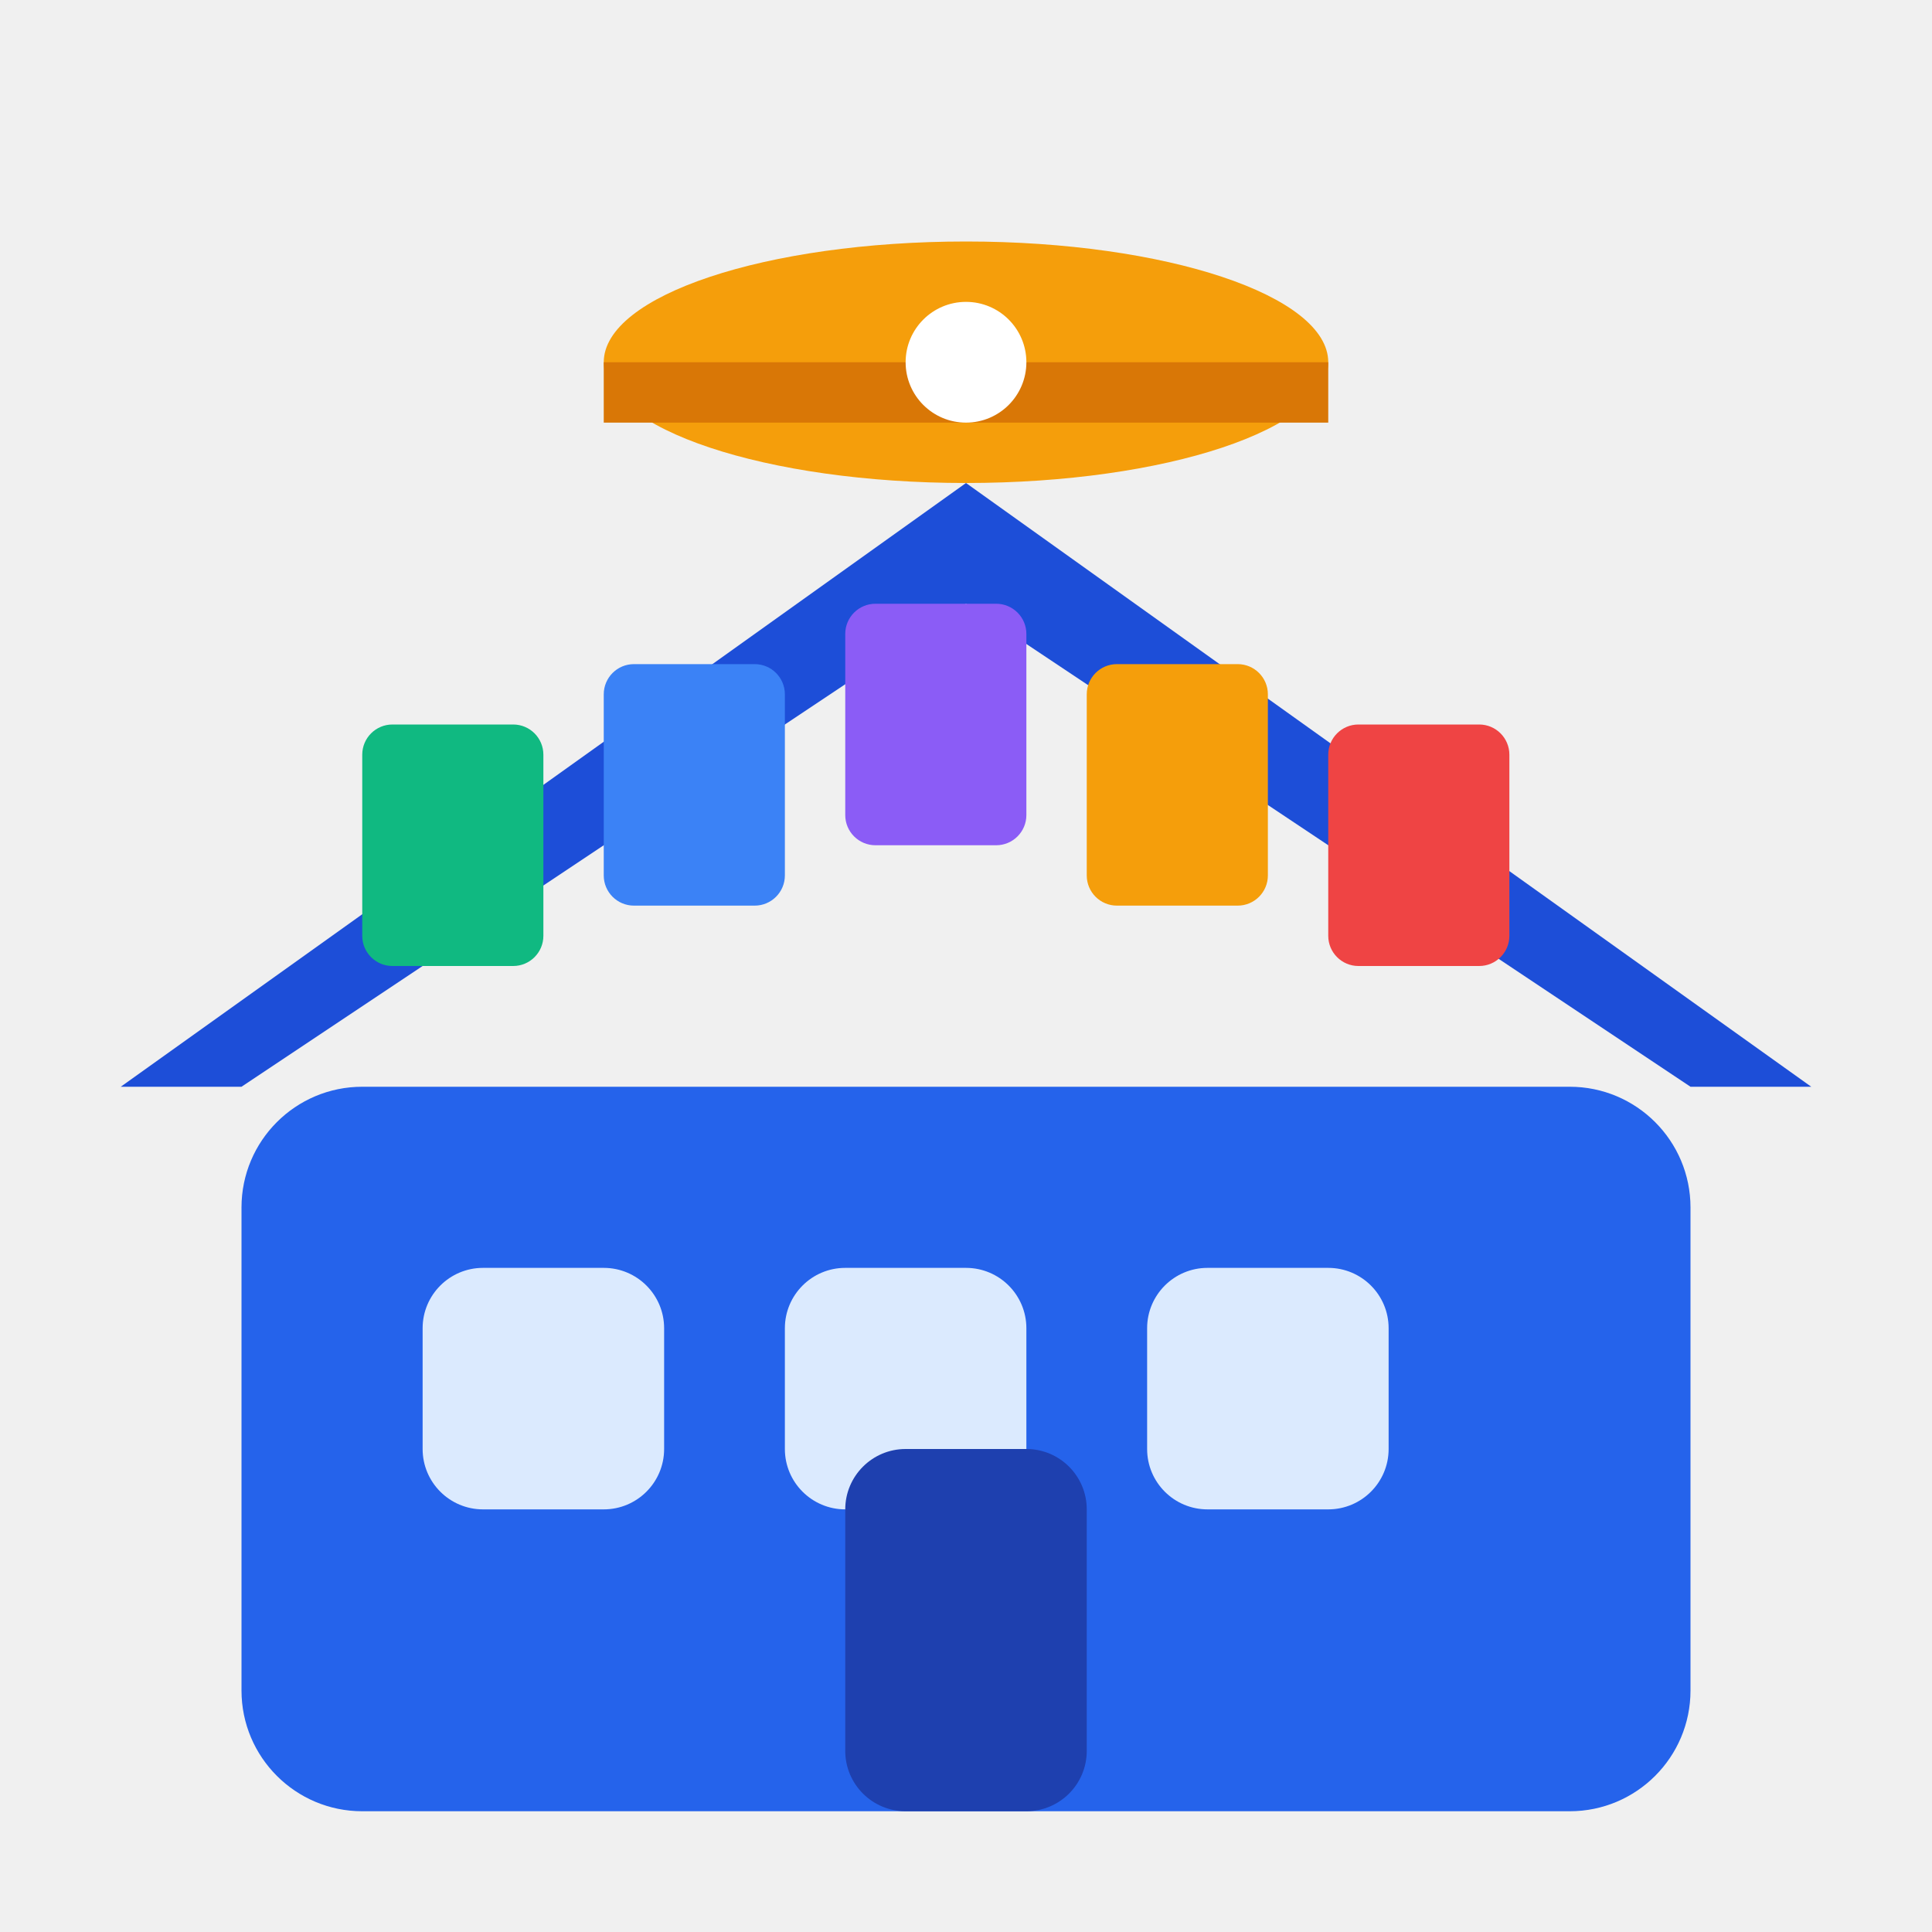
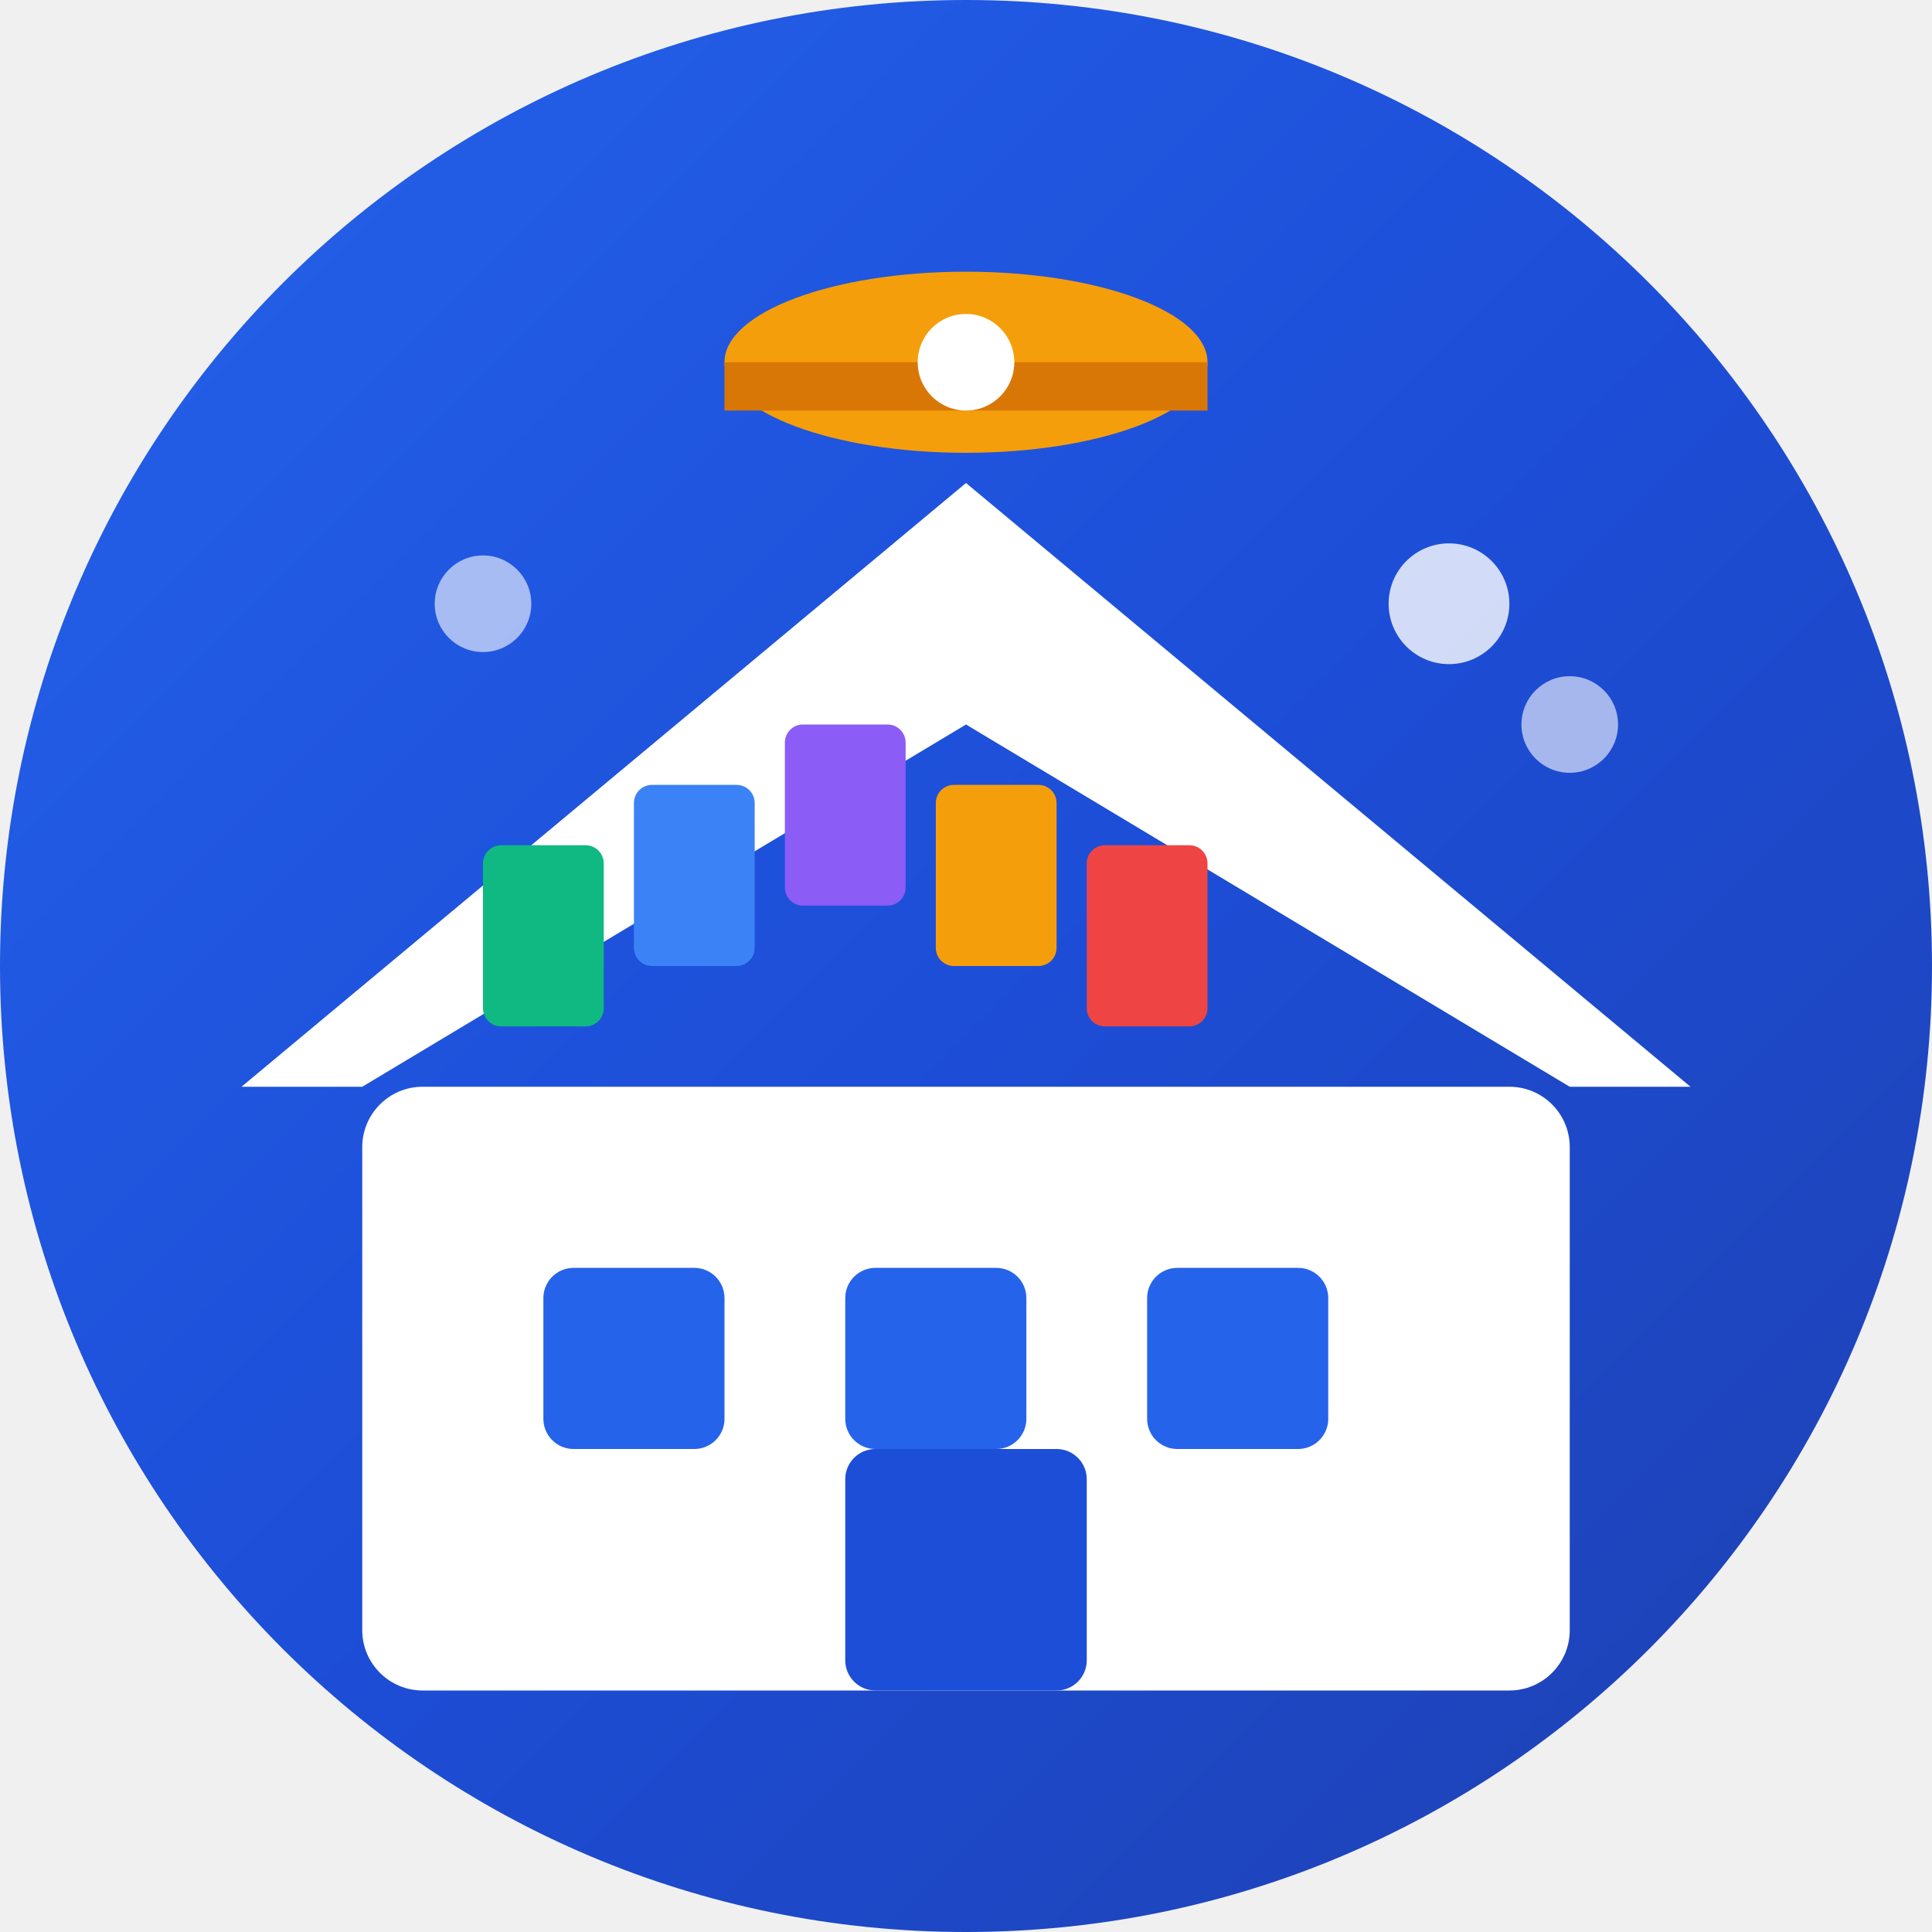
<svg xmlns="http://www.w3.org/2000/svg" width="32" height="32" viewBox="0 0 32 32" fill="none">
-   <rect x="4" y="18" width="24" height="12" fill="#2563eb" rx="2" />
-   <path d="M2 18 L16 8 L30 18 L28 18 L16 10 L4 18 Z" fill="#1d4ed8" />
-   <rect x="7" y="21" width="4" height="4" fill="#dbeafe" rx="1" />
-   <rect x="13" y="21" width="4" height="4" fill="#dbeafe" rx="1" />
-   <rect x="19" y="21" width="4" height="4" fill="#dbeafe" rx="1" />
-   <rect x="14" y="24" width="4" height="6" fill="#1e40af" rx="1" />
-   <ellipse cx="16" cy="6" rx="6" ry="2" fill="#f59e0b" />
-   <rect x="10" y="6" width="12" height="1" fill="#d97706" />
-   <circle cx="16" cy="6" r="1" fill="#ffffff" />
-   <rect x="6" y="12" width="3" height="4" fill="#10b981" rx="0.5" />
-   <rect x="10" y="11" width="3" height="4" fill="#3b82f6" rx="0.5" />
-   <rect x="14" y="10" width="3" height="4" fill="#8b5cf6" rx="0.5" />
-   <rect x="18" y="11" width="3" height="4" fill="#f59e0b" rx="0.5" />
-   <rect x="22" y="12" width="3" height="4" fill="#ef4444" rx="0.5" />
+   <circle cx="16" cy="16" r="16" fill="url(#gradient1)" />
+   <rect x="6" y="18" width="20" height="10" fill="#ffffff" rx="1" />
+   <path d="M4 18 L16 8 L28 18 L26 18 L16 12 L6 18 Z" fill="#ffffff" />
+   <rect x="9" y="21" width="3" height="3" fill="#2563eb" rx="0.5" />
+   <rect x="14" y="21" width="3" height="3" fill="#2563eb" rx="0.5" />
+   <rect x="19" y="21" width="3" height="3" fill="#2563eb" rx="0.5" />
+   <rect x="14" y="24" width="4" height="4" fill="#1d4ed8" rx="0.5" />
+   <ellipse cx="16" cy="6" rx="4" ry="1.5" fill="#f59e0b" />
+   <rect x="12" y="6" width="8" height="0.8" fill="#d97706" />
+   <circle cx="16" cy="6" r="0.8" fill="#ffffff" />
+   <rect x="8" y="14" width="2" height="3" fill="#10b981" rx="0.3" />
+   <rect x="10.5" y="13" width="2" height="3" fill="#3b82f6" rx="0.3" />
+   <rect x="13" y="12" width="2" height="3" fill="#8b5cf6" rx="0.3" />
+   <rect x="15.5" y="13" width="2" height="3" fill="#f59e0b" rx="0.3" />
+   <rect x="18" y="14" width="2" height="3" fill="#ef4444" rx="0.3" />
+   <circle cx="24" cy="10" r="1" fill="#ffffff" opacity="0.8" />
+   <circle cx="26" cy="12" r="0.8" fill="#ffffff" opacity="0.6" />
+   <circle cx="8" cy="10" r="0.8" fill="#ffffff" opacity="0.6" />
+   <defs>
+     <linearGradient id="gradient1" x1="0%" y1="0%" x2="100%" y2="100%">
+       <stop offset="0%" style="stop-color:#2563eb;stop-opacity:1" />
+       <stop offset="50%" style="stop-color:#1d4ed8;stop-opacity:1" />
+       <stop offset="100%" style="stop-color:#1e40af;stop-opacity:1" />
+     </linearGradient>
+   </defs>
</svg>
